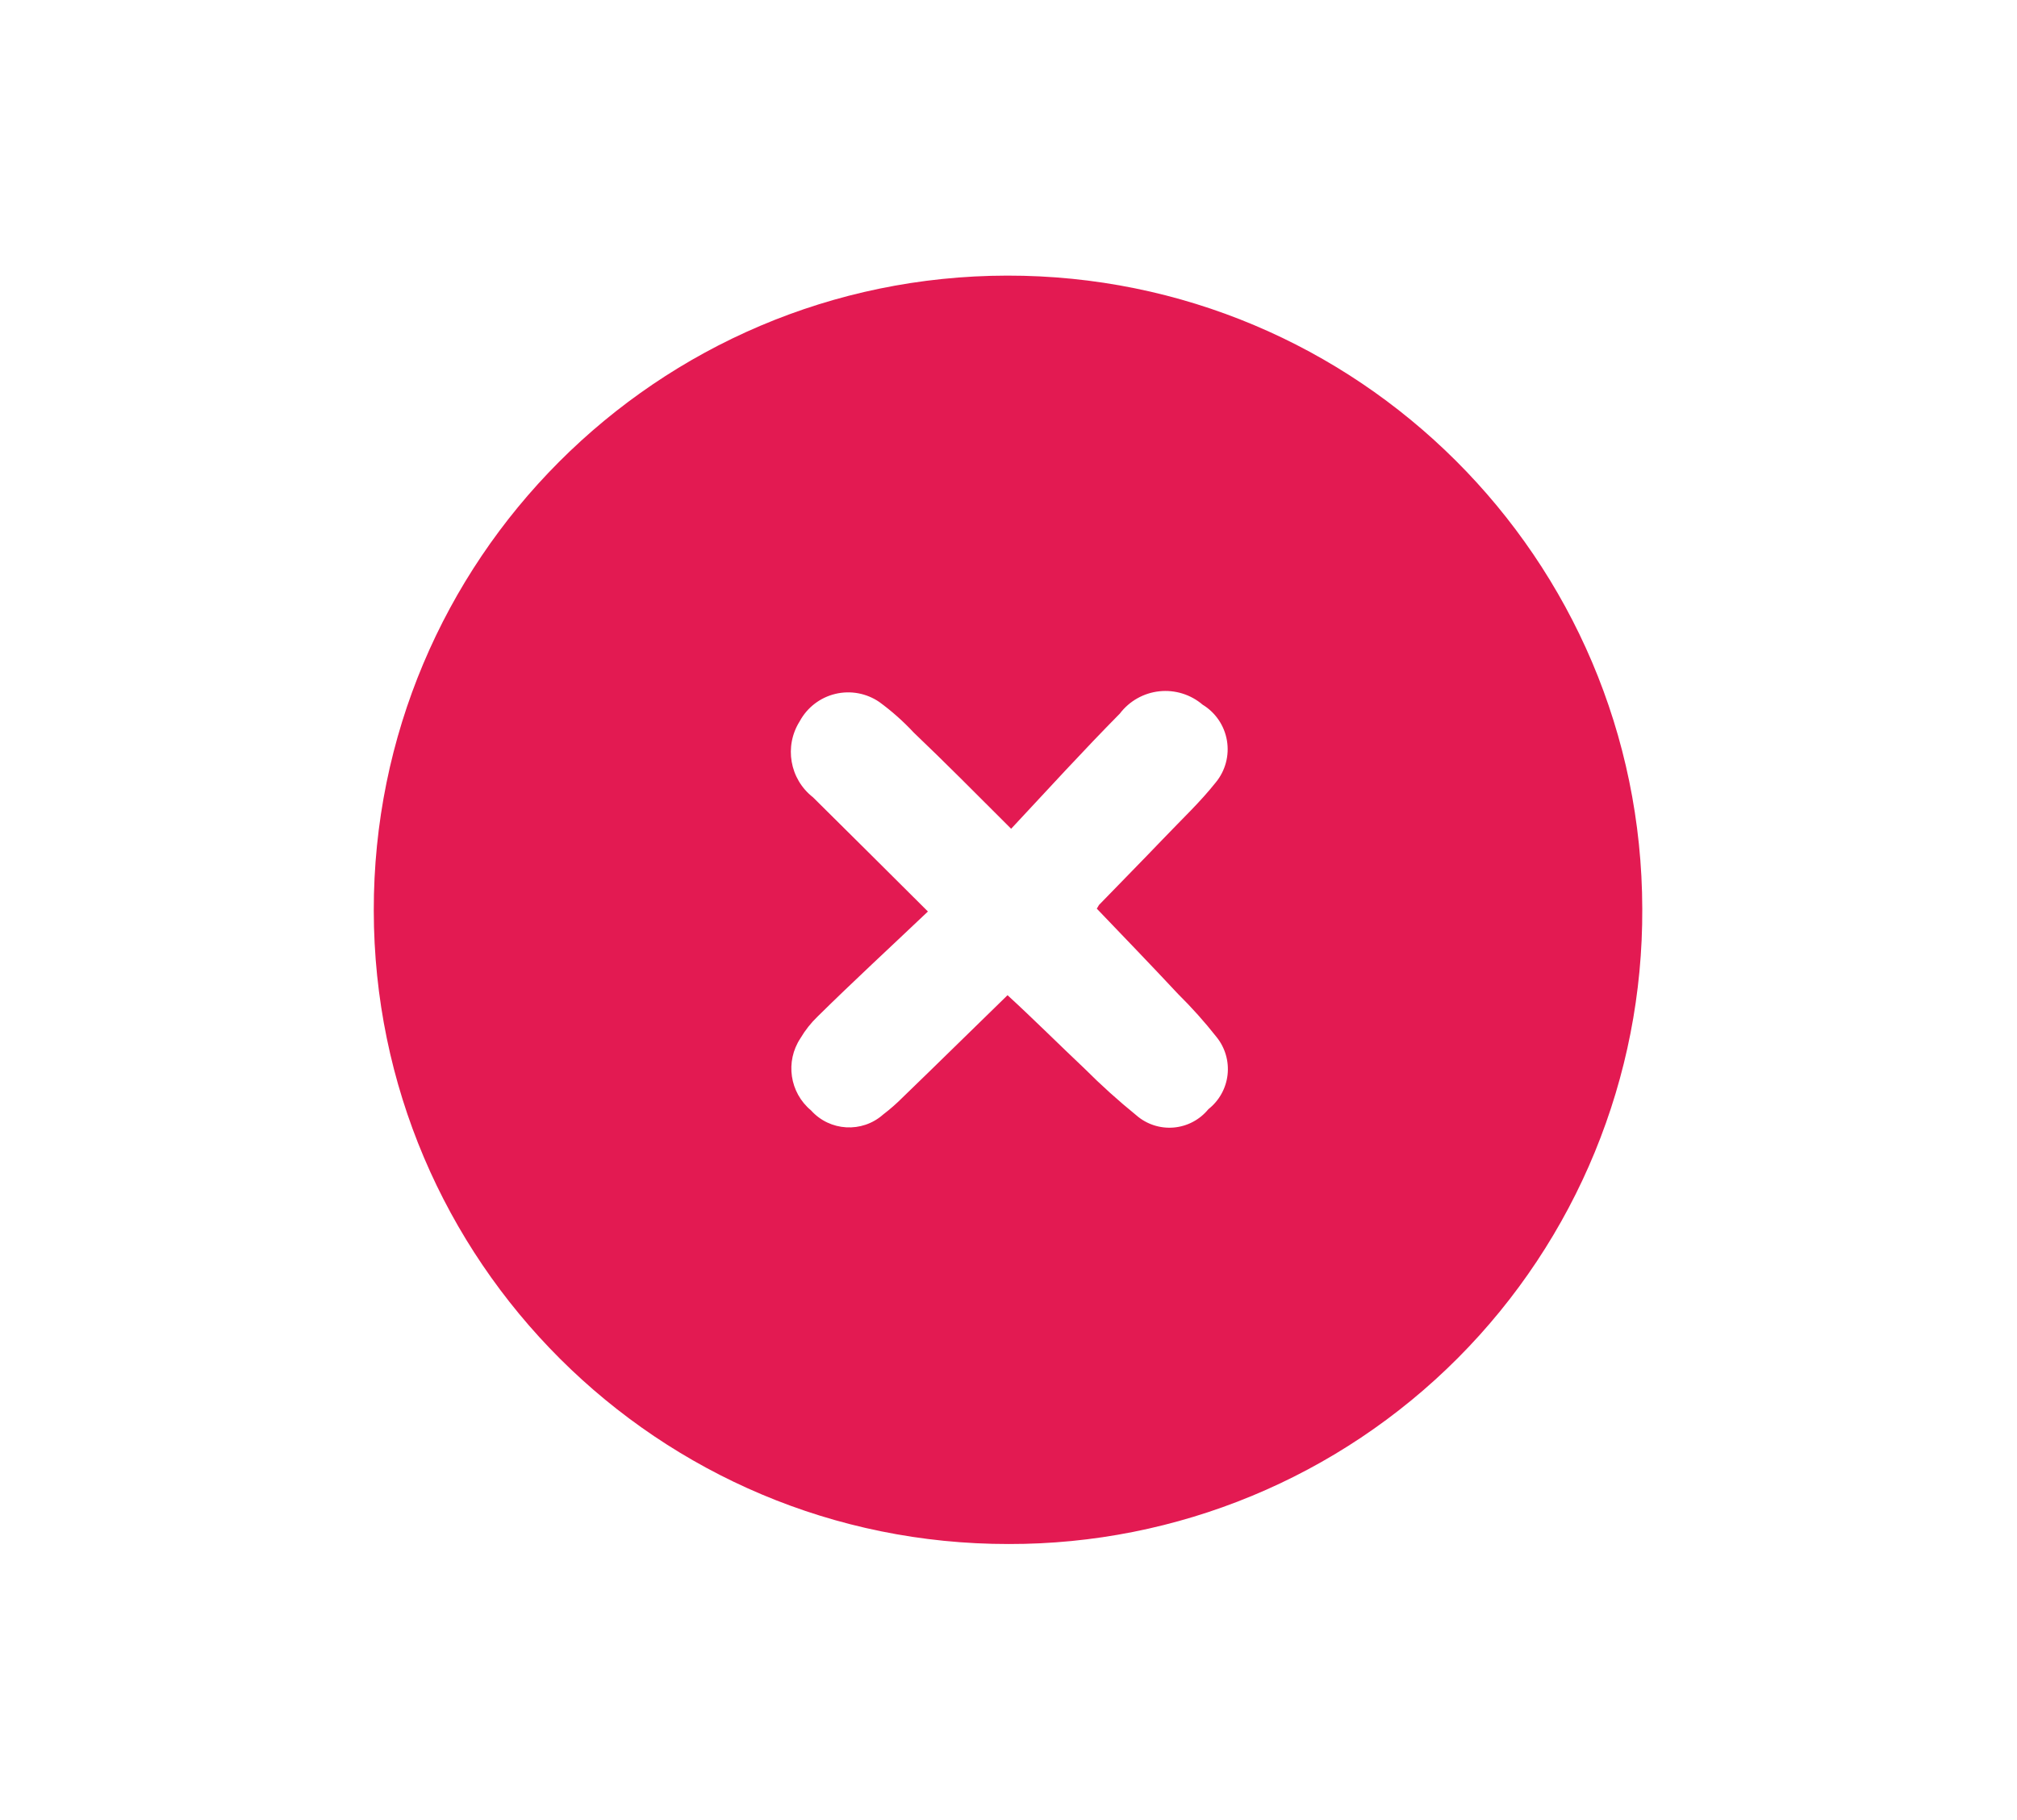
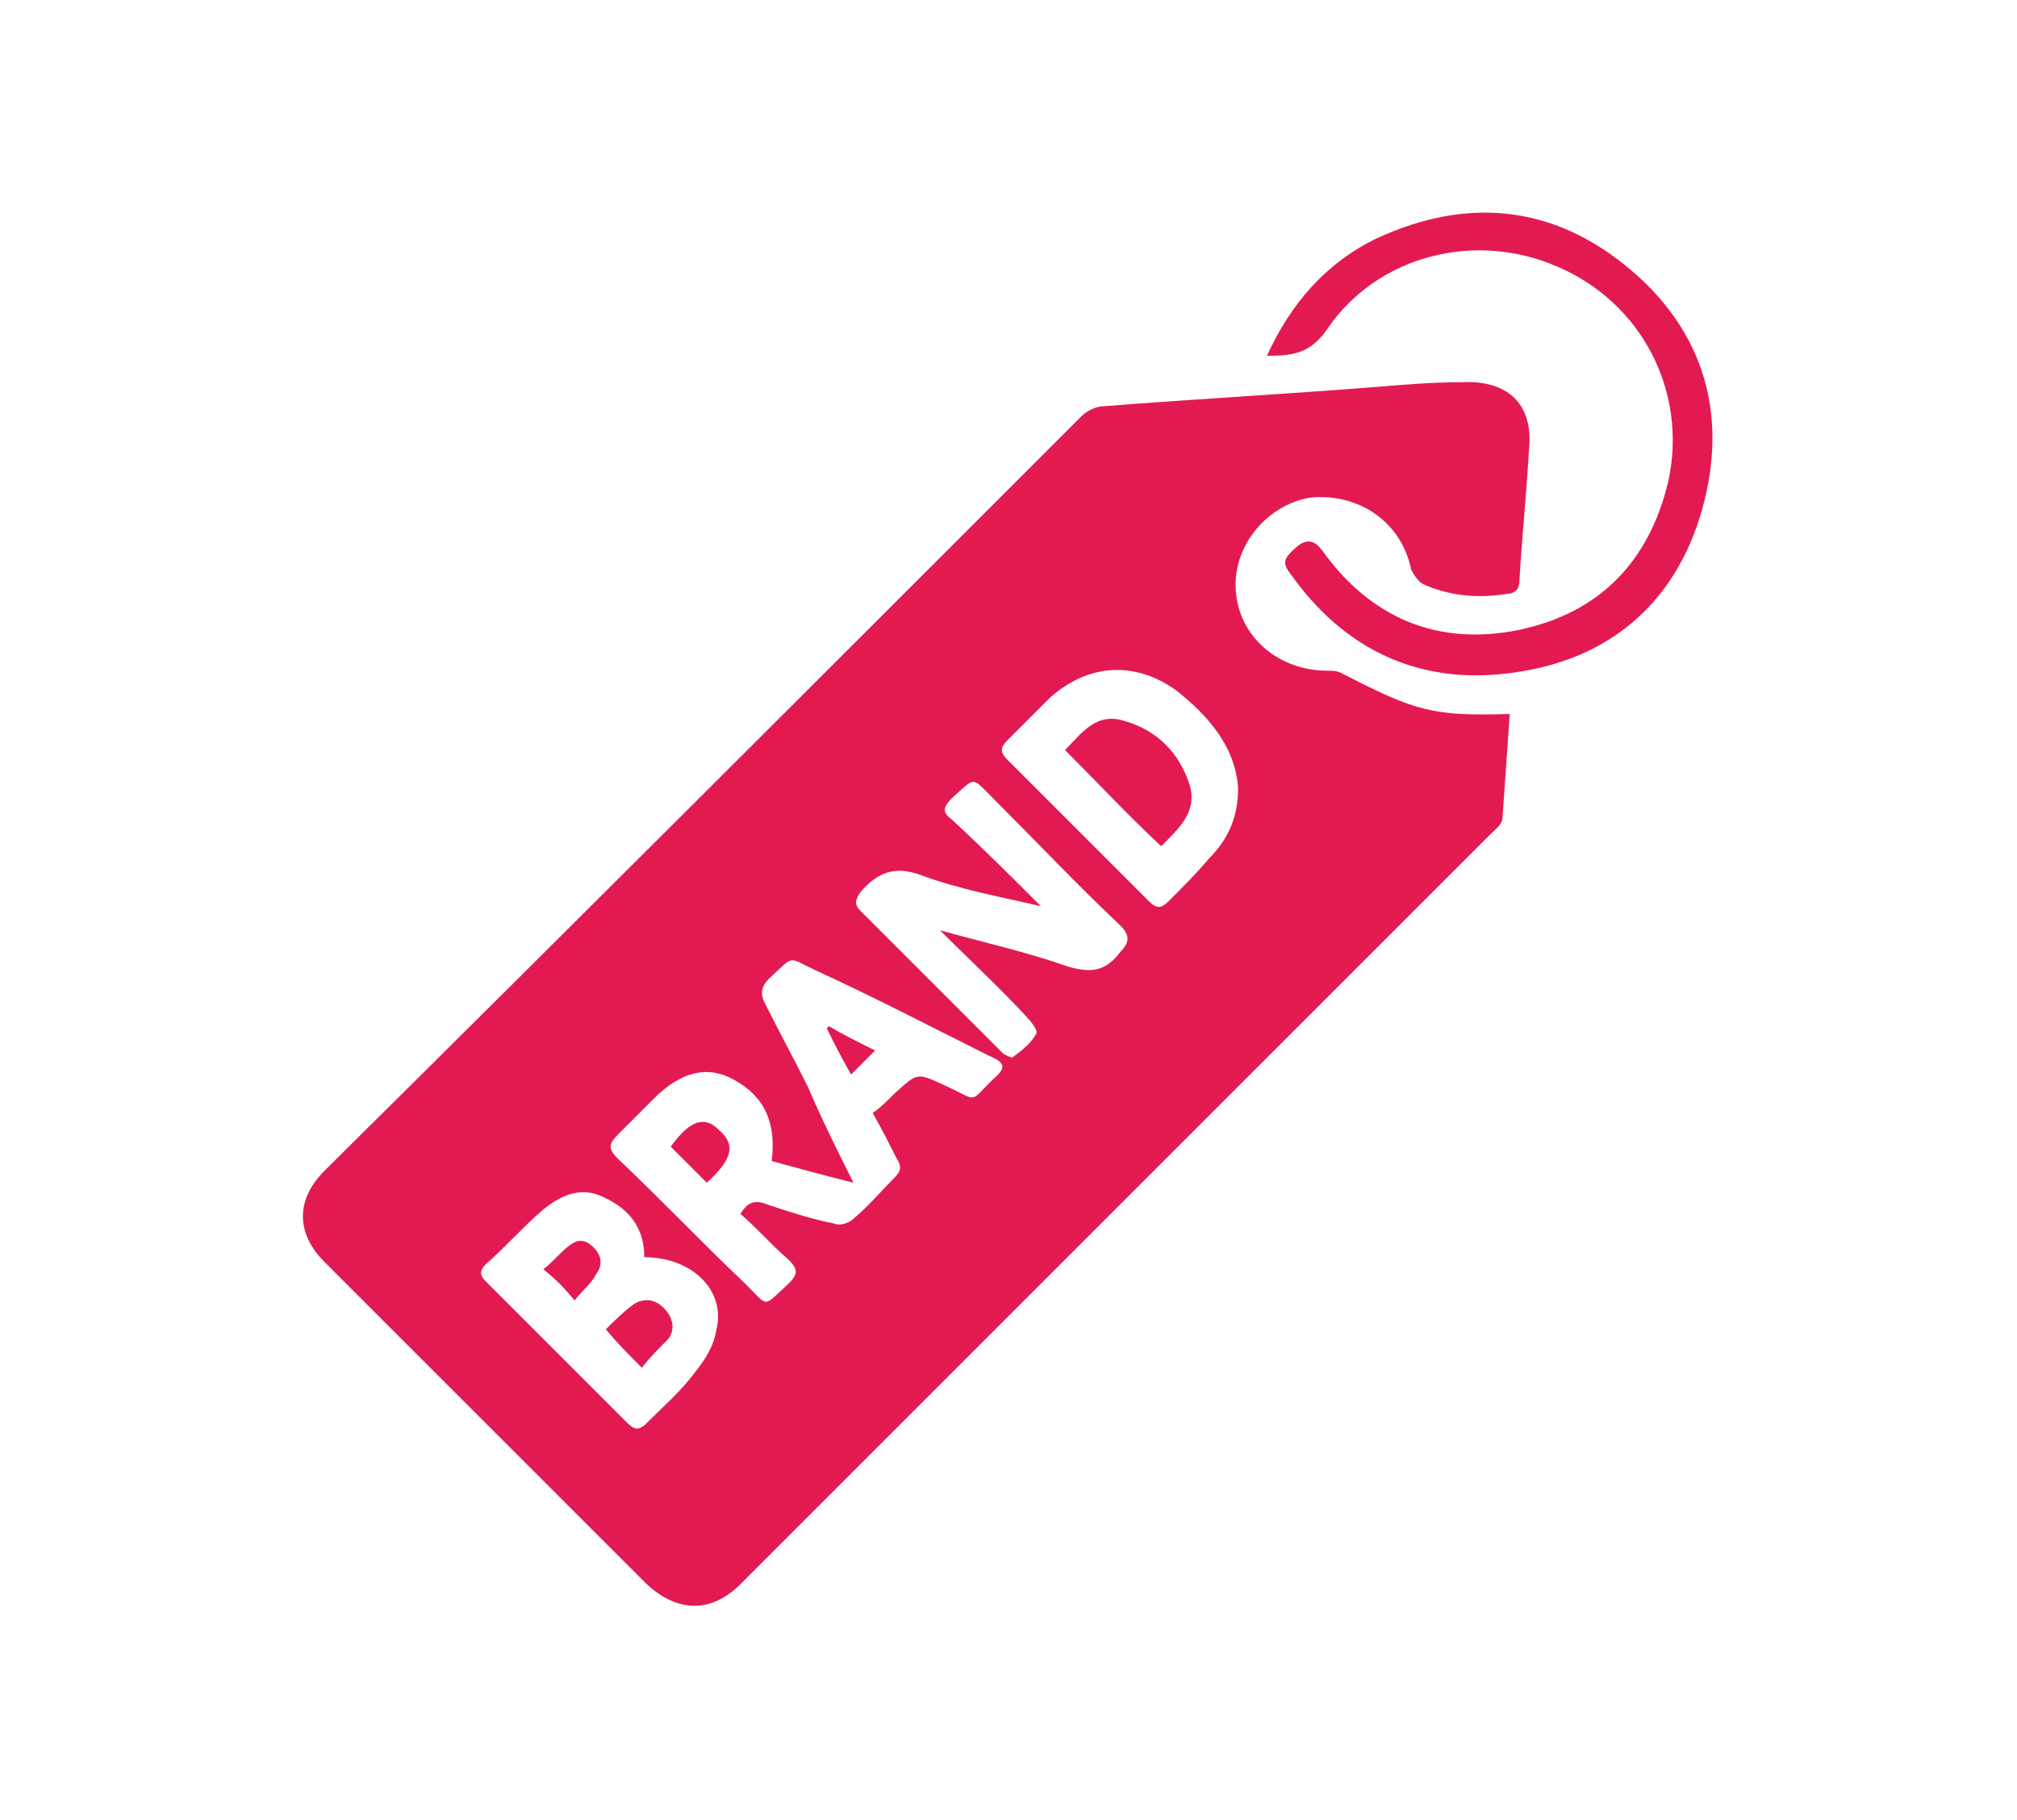
- <svg xmlns="http://www.w3.org/2000/svg" id="Capa_1" data-name="Capa 1" viewBox="0 0 83.86 75.67">
-   <defs>
-     <style>.cls-1{fill:#e31a52;}</style>
-   </defs>
-   <path class="cls-1" d="M41.94,64.2A26.37,26.37,0,1,1,68.28,37.79,26.29,26.29,0,0,1,41.94,64.2ZM38.58,37.9C37,39.4,35.46,40.82,34,42.26a4.25,4.25,0,0,0-.72.91,2.27,2.27,0,0,0,.44,3,2.13,2.13,0,0,0,3,.17,8,8,0,0,0,.82-.72c1.45-1.4,2.88-2.81,4.35-4.24,1.09,1,2.15,2.06,3.21,3.06a27.81,27.81,0,0,0,2.14,1.93,2.09,2.09,0,0,0,3-.25,2.12,2.12,0,0,0,.34-3,19.3,19.3,0,0,0-1.6-1.79c-1.12-1.2-2.26-2.38-3.38-3.55.07-.1.08-.15.12-.18.87-.9,1.76-1.8,2.63-2.71s1.53-1.52,2.2-2.36A2.17,2.17,0,0,0,50,29.3a2.38,2.38,0,0,0-3.44.37c-1.53,1.55-3,3.16-4.52,4.79-1.49-1.49-2.76-2.77-4.05-4a10.08,10.08,0,0,0-1.43-1.27,2.29,2.29,0,0,0-3.31.8,2.39,2.39,0,0,0,.55,3.16C35.3,34.64,36.83,36.15,38.58,37.9Z" />
+ <svg xmlns="http://www.w3.org/2000/svg" version="1.1" id="Capa_1" x="0px" y="0px" viewBox="0 0 83.9 75.7" style="enable-background:new 0 0 83.9 75.7;" xml:space="preserve">
+   <style type="text/css">
+ 	.st0{fill:#E31A52;}
+ </style>
+   <path class="st0" d="M142.5,64.2c-14.6,0-26.4-11.8-26.4-26.3c0-14.6,11.8-26.4,26.3-26.4c14.6,0,26.4,11.8,26.4,26.3  c0.1,14.5-11.7,26.3-26.2,26.4C142.6,64.2,142.6,64.2,142.5,64.2z M139.2,37.9c-1.6,1.5-3.1,2.9-4.6,4.4c-0.3,0.3-0.5,0.6-0.7,0.9  c-0.6,1-0.5,2.3,0.4,3c0.8,0.9,2.1,0.9,3,0.2c0.3-0.2,0.6-0.5,0.8-0.7c1.4-1.4,2.9-2.8,4.3-4.2c1.1,1,2.2,2.1,3.2,3.1  c0.7,0.7,1.4,1.3,2.1,1.9c0.9,0.8,2.2,0.7,2.9-0.2c0,0,0,0,0.1-0.1c0.9-0.7,1.1-2.1,0.4-3c0,0,0,0,0,0c-0.5-0.6-1-1.2-1.6-1.8  c-1.1-1.2-2.3-2.4-3.4-3.5c0.1-0.1,0.1-0.2,0.1-0.2c0.9-0.9,1.8-1.8,2.6-2.7c0.9-0.9,1.5-1.5,2.2-2.4c0.8-0.9,0.6-2.3-0.3-3.1  c-0.1-0.1-0.2-0.1-0.2-0.2c-1-0.9-2.5-0.7-3.4,0.3c0,0-0.1,0.1-0.1,0.1c-1.5,1.5-3,3.2-4.5,4.8c-1.5-1.5-2.8-2.8-4.1-4  c-0.4-0.5-0.9-0.9-1.4-1.3c-1-0.7-2.5-0.4-3.2,0.6c0,0.1-0.1,0.1-0.1,0.2c-0.7,1-0.4,2.4,0.5,3.2C135.9,34.6,137.4,36.2,139.2,37.9z  " />
+   <g>
+     <path class="st0" d="M62.8,29.7c-0.1,1.4-0.2,2.9-0.3,4.3c0,0.3-0.3,0.5-0.5,0.7c-5,5-10,10-15,15c-5.4,5.4-10.8,10.8-16.2,16.2   c-1.2,1.2-2.6,1.2-3.9,0C22.4,61.4,18,57,13.5,52.5c-1.2-1.2-1.2-2.6,0-3.8C24,38.3,34.5,27.8,45,17.3c0.2-0.2,0.6-0.4,0.9-0.4   c3.8-0.3,7.5-0.5,11.3-0.8c1.2-0.1,2.4-0.2,3.6-0.2c1.9-0.1,3,0.9,2.8,2.8c-0.1,1.8-0.3,3.7-0.4,5.5c0,0.3-0.2,0.5-0.5,0.5   c-1.2,0.2-2.4,0.1-3.5-0.4c-0.2-0.1-0.4-0.4-0.5-0.6c-0.4-2-2.2-3.2-4.2-3c-1.8,0.3-3.2,2-3.1,3.8c0.1,2,1.8,3.4,3.8,3.4   c0.2,0,0.4,0,0.6,0.1C58.9,29.6,59.6,29.8,62.8,29.7z M35.5,49.2c-1.2-0.3-2.3-0.6-3.4-0.9c0.2-1.6-0.3-2.7-1.6-3.4   c-1.1-0.6-2.2-0.3-3.3,0.8c-0.5,0.5-1,1-1.5,1.5c-0.4,0.4-0.4,0.6,0,1c1.8,1.7,3.5,3.5,5.3,5.2c1,1,0.7,1,1.8,0   c0.4-0.4,0.4-0.6,0-1c-0.7-0.6-1.3-1.3-2-1.9c0.3-0.5,0.6-0.6,1.1-0.4c0.9,0.3,1.8,0.6,2.8,0.8c0.2,0.1,0.6,0,0.8-0.2   c0.6-0.5,1.1-1.1,1.7-1.7c0.3-0.3,0.3-0.5,0.1-0.8c-0.3-0.6-0.6-1.2-1-1.9c0.3-0.2,0.6-0.5,0.9-0.8c1-0.9,0.9-0.9,2.2-0.3   c1.3,0.6,0.9,0.7,1.9-0.3c0.6-0.5,0.5-0.7-0.2-1c-2.4-1.2-4.7-2.4-7.1-3.5c-1.3-0.6-0.9-0.7-2,0.3c-0.3,0.3-0.4,0.6-0.2,1   c0.6,1.2,1.2,2.3,1.8,3.5C34.2,46.6,34.8,47.8,35.5,49.2z M43.3,37.7C43.3,37.7,43.2,37.7,43.3,37.7c-1.7-0.4-3.4-0.7-5-1.3   c-1.1-0.4-1.8-0.1-2.5,0.7c-0.2,0.3-0.3,0.5,0,0.8c2,2,3.9,3.9,5.9,5.9c0.1,0.1,0.4,0.2,0.4,0.2c0.4-0.3,0.8-0.6,1-1   c0.1-0.1-0.2-0.5-0.4-0.7c-1.1-1.2-2.3-2.3-3.6-3.6c1.8,0.5,3.6,0.9,5.3,1.5c1,0.3,1.6,0.2,2.2-0.6c0.4-0.4,0.4-0.7,0-1.1   c-1.8-1.7-3.5-3.5-5.3-5.3c-0.9-0.9-0.7-0.9-1.7,0c-0.4,0.4-0.4,0.6,0,0.9C40.9,35.3,42.1,36.5,43.3,37.7z M26.8,52.3   c0-1.2-0.6-2-1.7-2.5c-1-0.5-1.9,0-2.6,0.6c-0.8,0.7-1.5,1.5-2.3,2.2c-0.3,0.3-0.2,0.5,0,0.7c2,2,3.9,3.9,5.9,5.9   c0.3,0.3,0.5,0.3,0.8,0c0.7-0.7,1.4-1.3,2-2.1c0.4-0.5,0.8-1.1,0.9-1.8C30.2,53.7,28.8,52.3,26.8,52.3z M51.5,32.8   c-0.1-1.7-1.2-3-2.6-4.1c-1.7-1.2-3.6-1.1-5.2,0.3c-0.6,0.6-1.2,1.2-1.8,1.8c-0.3,0.3-0.3,0.5,0,0.8c2,2,3.9,3.9,5.9,5.9   c0.3,0.3,0.5,0.3,0.8,0c0.6-0.6,1.2-1.2,1.7-1.8C51,35,51.5,34.1,51.5,32.8z" />
+     <path class="st0" d="M52.7,14.8c1-2.2,2.5-3.9,4.6-4.9c3.7-1.7,7.3-1.4,10.5,1.3c3.1,2.6,4.1,6.1,3,10c-1.1,3.9-3.9,6.3-8,6.8   c-3.8,0.5-6.9-1-9.1-4.1c-0.4-0.5-0.3-0.7,0.3-1.2c0.4-0.3,0.7-0.2,1,0.2c2,2.8,4.8,4,8.2,3.3c3.3-0.7,5.4-2.8,6.2-6.2   c0.8-3.7-1.1-7.4-4.6-8.9c-3.4-1.5-7.5-0.5-9.6,2.6C54.5,14.7,53.8,14.8,52.7,14.8z" />
+     <path class="st0" d="M29.4,49.2c-0.5-0.5-1-1-1.5-1.5c0.8-1.1,1.4-1.3,2-0.7C30.6,47.6,30.5,48.2,29.4,49.2z" />
+     <path class="st0" d="M36.4,43.7c-0.4,0.4-0.7,0.7-1,1c-0.4-0.7-0.7-1.3-1-1.9c0,0,0-0.1,0.1-0.1C35,43,35.6,43.3,36.4,43.7z" />
+     <path class="st0" d="M26.7,56.9c-0.5-0.5-1-1-1.5-1.6c0.3-0.3,0.7-0.7,1.1-1c0.4-0.3,0.9-0.3,1.3,0.1c0.4,0.4,0.5,0.9,0.2,1.3   C27.4,56.1,27,56.5,26.7,56.9z" />
+     <path class="st0" d="M23.9,54.1c-0.4-0.5-0.8-0.9-1.3-1.3c0.4-0.3,0.7-0.7,1.1-1c0.4-0.3,0.7-0.2,1,0.1c0.3,0.3,0.4,0.7,0.1,1.1   C24.6,53.4,24.2,53.7,23.9,54.1z" />
+     <path class="st0" d="M48.3,35.2c-1.4-1.3-2.7-2.7-4-4c0.7-0.7,1.3-1.6,2.5-1.2c1.4,0.4,2.3,1.4,2.7,2.7   C49.8,33.8,49,34.5,48.3,35.2z" />
+   </g>
</svg>
